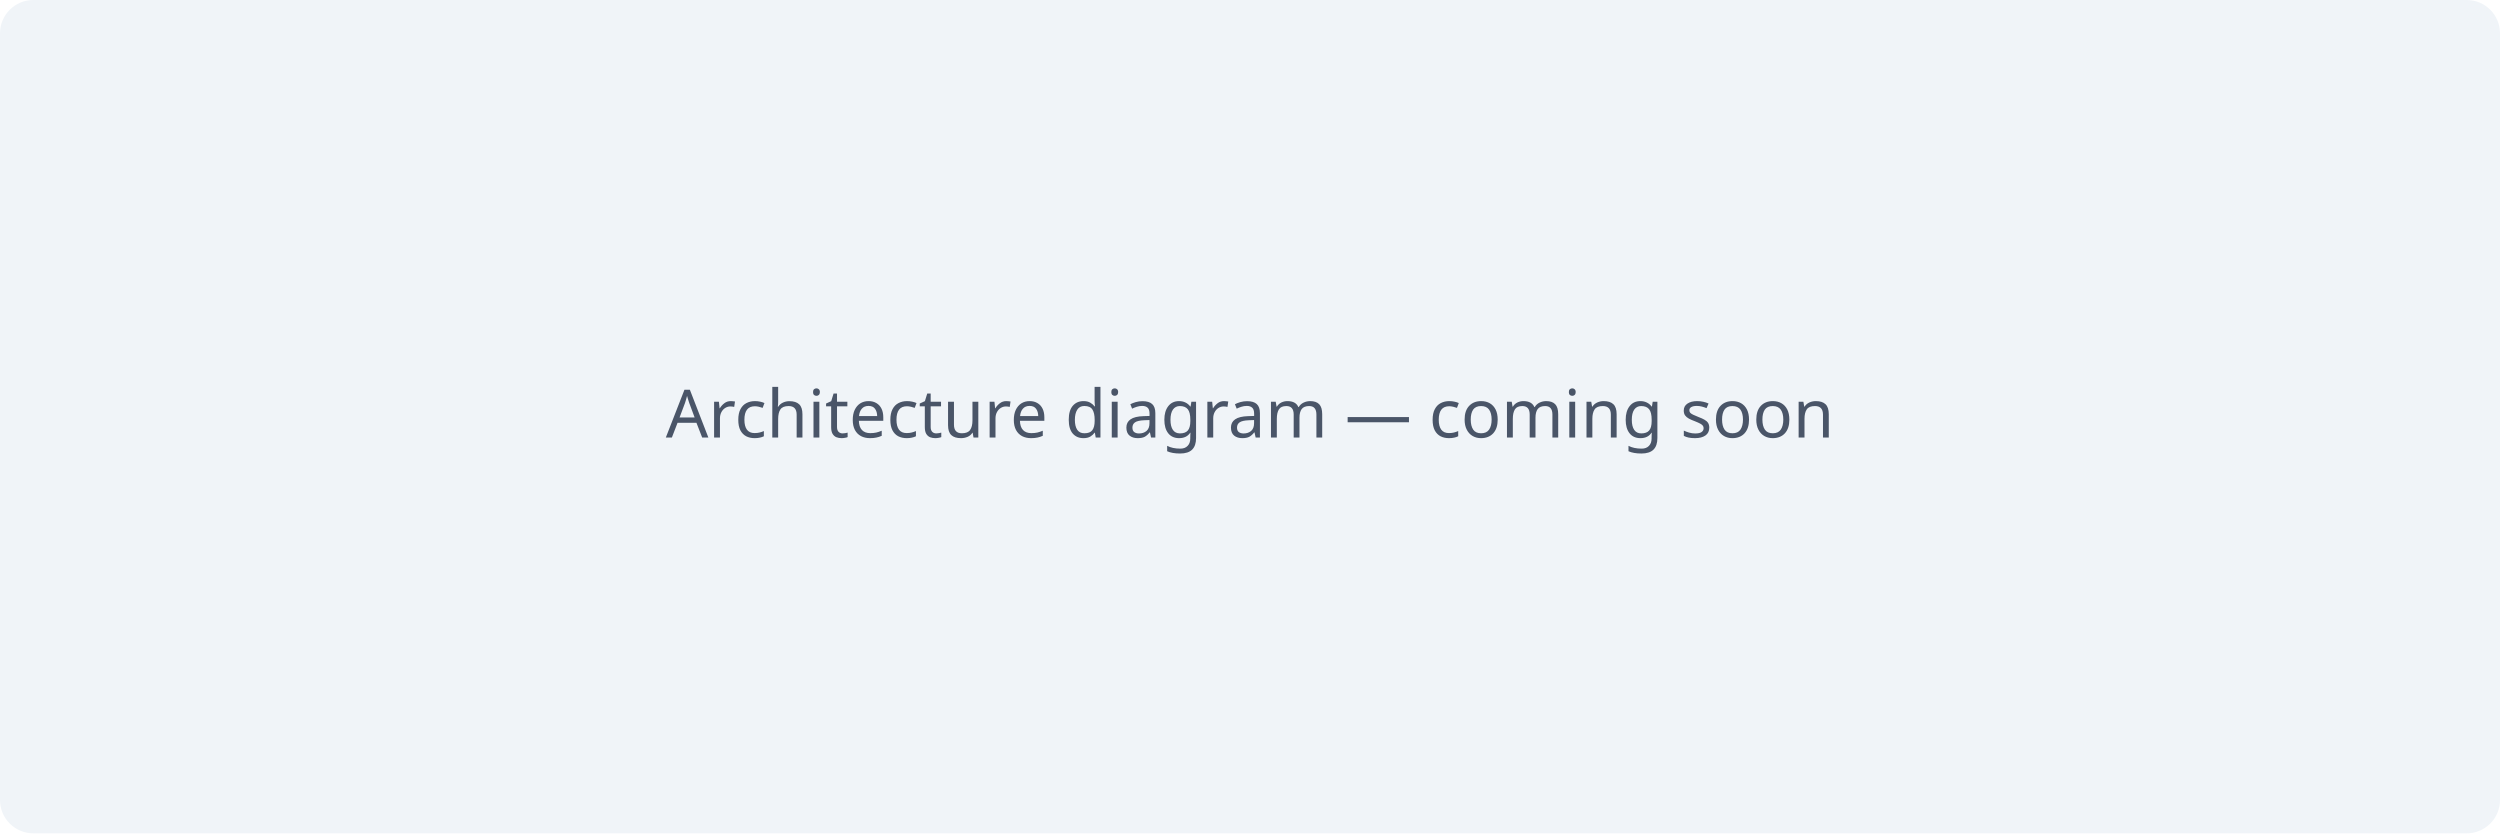
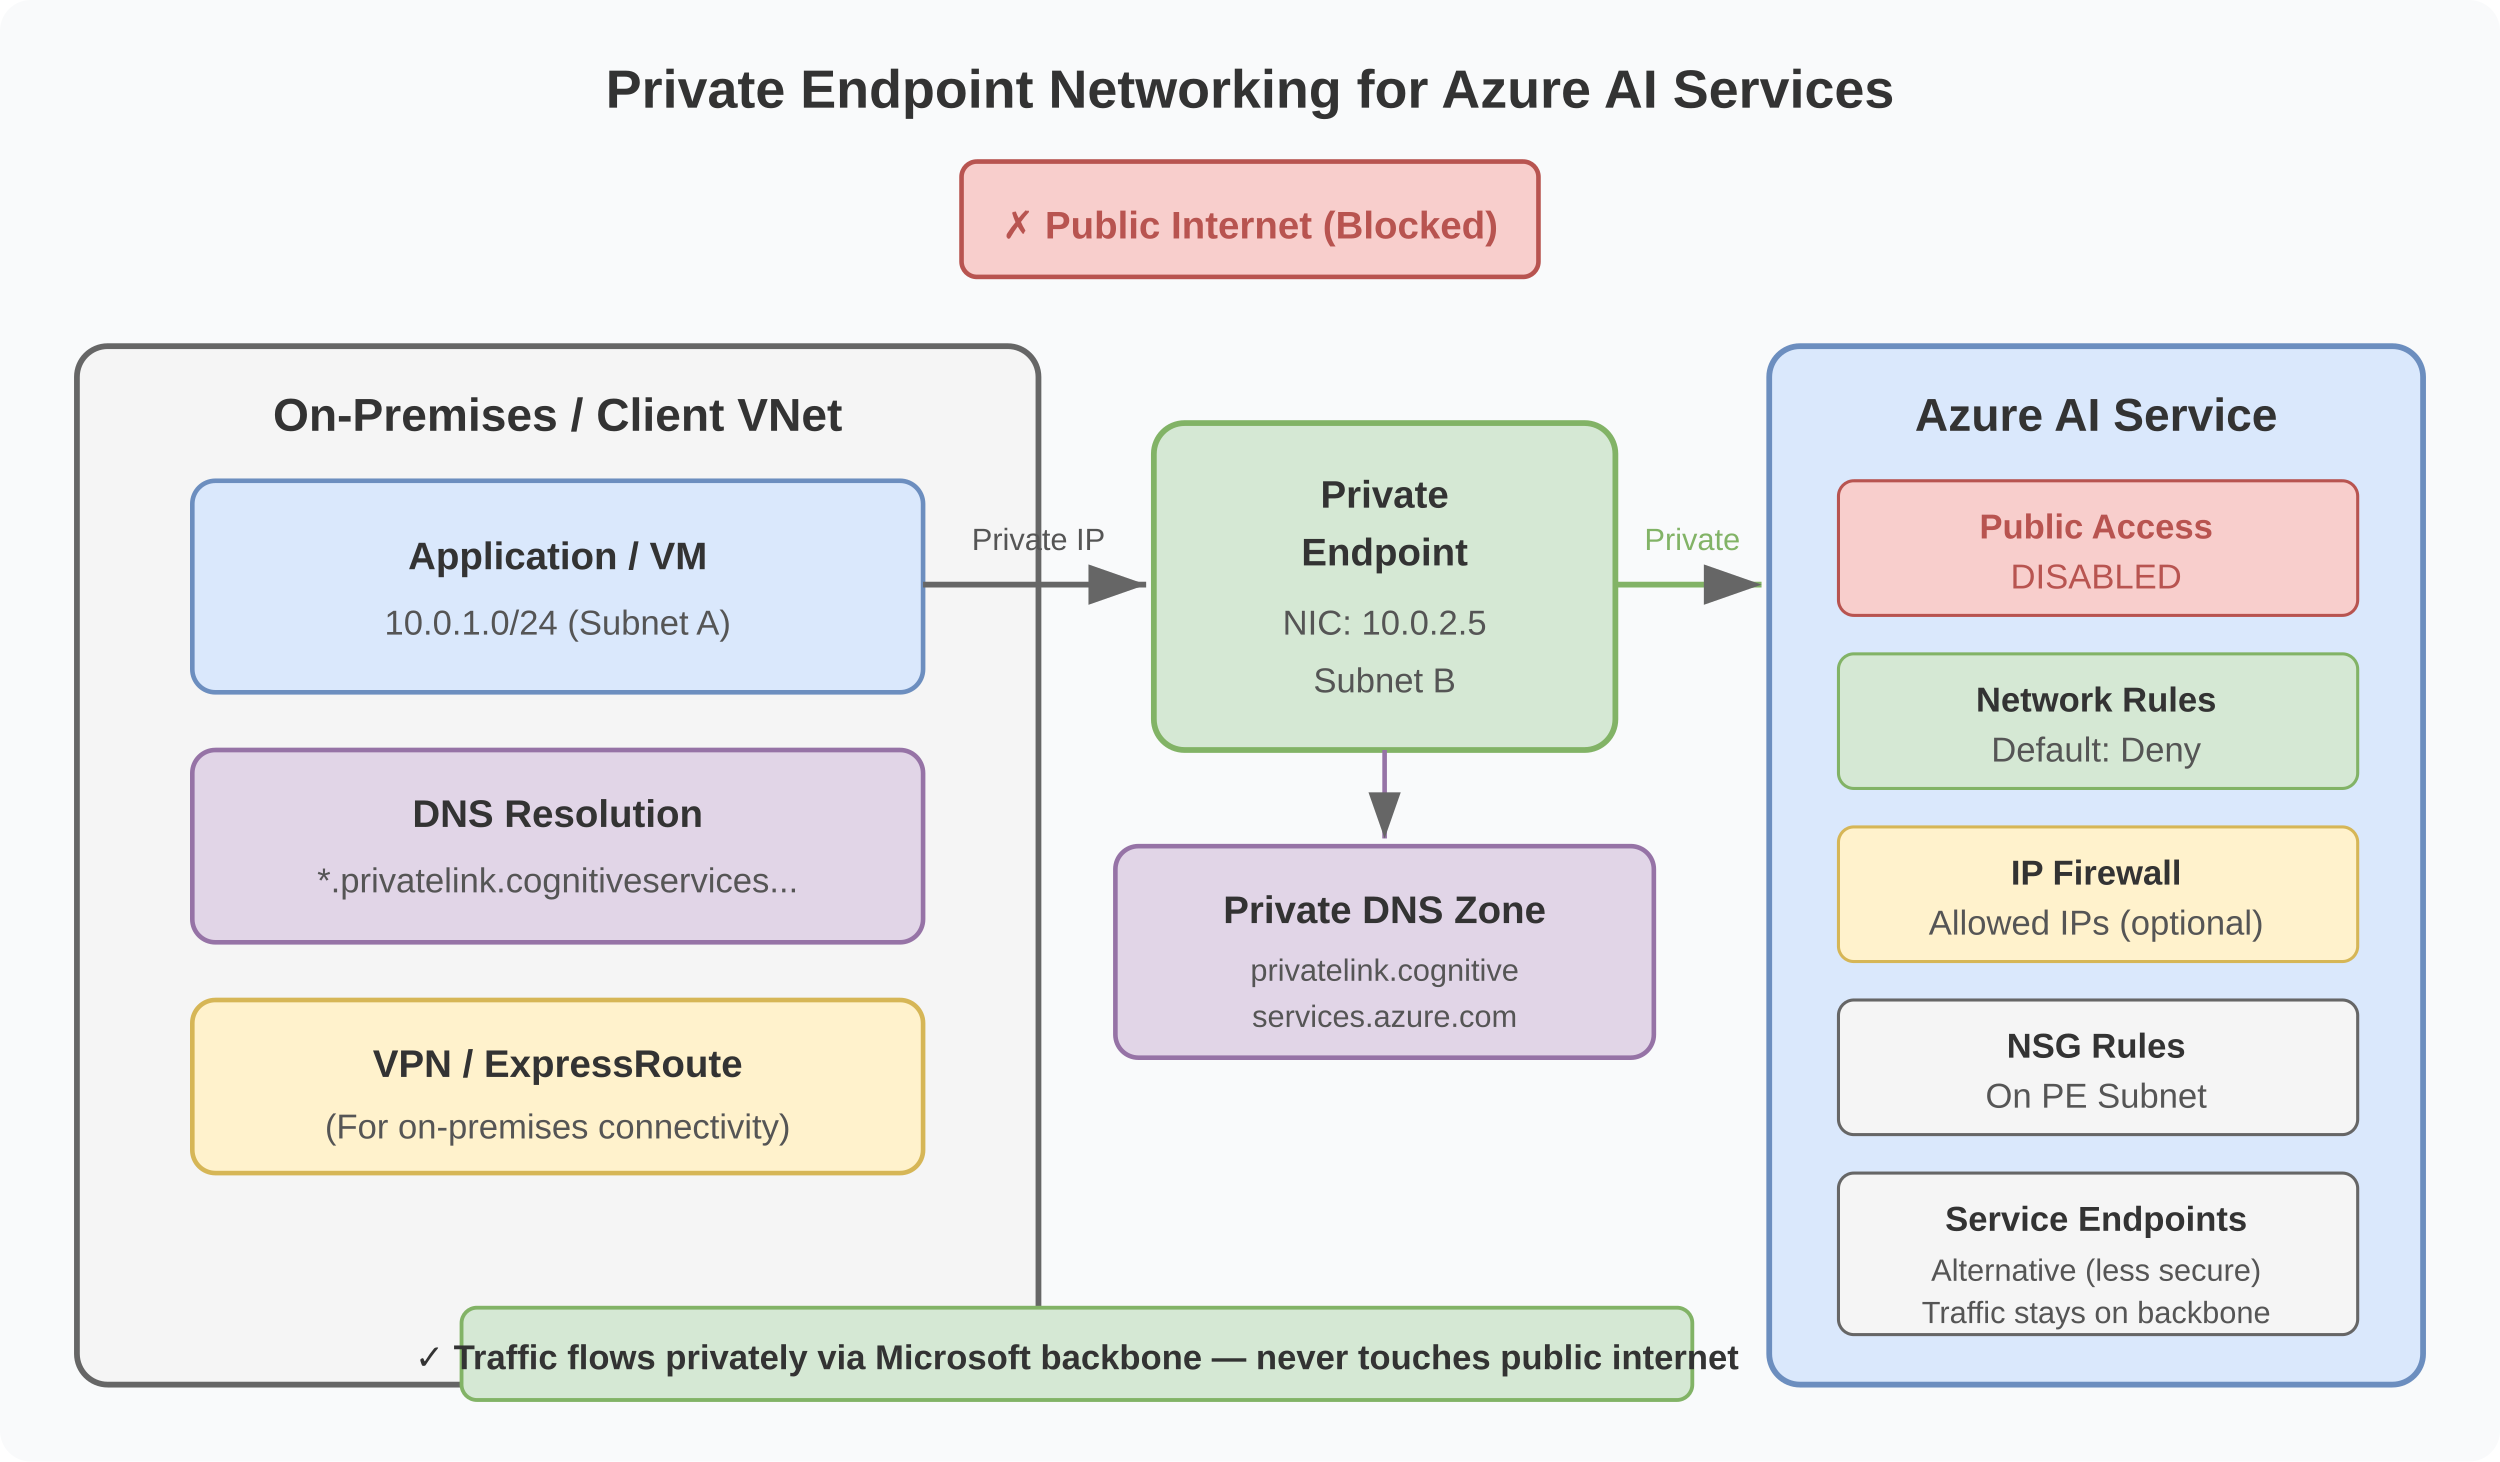
- <svg xmlns="http://www.w3.org/2000/svg" width="600" height="200" viewBox="0 0 600 200">
-   <rect width="600" height="200" fill="#f0f4f8" rx="8" />
-   <text x="300" y="105" text-anchor="middle" font-family="Segoe UI, sans-serif" font-size="16" fill="#4a5568">Architecture diagram — coming soon</text>
+ <svg xmlns="http://www.w3.org/2000/svg" viewBox="0 0 650 380" font-family="Segoe UI, Arial, sans-serif">
+   <defs>
+     <marker id="arrow" markerWidth="10" markerHeight="7" refX="10" refY="3.5" orient="auto">
+       <polygon points="0 0, 10 3.5, 0 7" fill="#666" />
+     </marker>
+   </defs>
+   <rect width="650" height="380" fill="#f9fafb" rx="8" />
+   <text x="325" y="28" text-anchor="middle" font-size="14" font-weight="bold" fill="#333">Private Endpoint Networking for Azure AI Services</text>
+   <rect x="250" y="42" width="150" height="30" rx="4" fill="#f8cecc" stroke="#b85450" stroke-width="1.2" />
+   <text x="325" y="62" text-anchor="middle" font-size="10" font-weight="bold" fill="#b85450">✗ Public Internet (Blocked)</text>
+   <rect x="20" y="90" width="250" height="270" rx="8" fill="#f5f5f5" stroke="#666" stroke-width="1.5" />
+   <text x="145" y="112" text-anchor="middle" font-size="12" font-weight="bold" fill="#333">On-Premises / Client VNet</text>
+   <rect x="50" y="125" width="190" height="55" rx="6" fill="#dae8fc" stroke="#6c8ebf" stroke-width="1.2" />
+   <text x="145" y="148" text-anchor="middle" font-size="10" font-weight="bold" fill="#333">Application / VM</text>
+   <text x="145" y="165" text-anchor="middle" font-size="9" fill="#555">10.0.1.0/24 (Subnet A)</text>
+   <rect x="50" y="195" width="190" height="50" rx="6" fill="#e1d5e7" stroke="#9673a6" stroke-width="1.2" />
+   <text x="145" y="215" text-anchor="middle" font-size="10" font-weight="bold" fill="#333">DNS Resolution</text>
+   <text x="145" y="232" text-anchor="middle" font-size="9" fill="#555">*.privatelink.cognitiveservices...</text>
+   <rect x="50" y="260" width="190" height="45" rx="6" fill="#fff2cc" stroke="#d6b656" stroke-width="1.2" />
+   <text x="145" y="280" text-anchor="middle" font-size="10" font-weight="bold" fill="#333">VPN / ExpressRoute</text>
+   <text x="145" y="296" text-anchor="middle" font-size="9" fill="#555">(For on-premises connectivity)</text>
+   <line x1="240" y1="152" x2="298" y2="152" stroke="#666" stroke-width="1.5" marker-end="url(#arrow)" />
+   <text x="270" y="143" text-anchor="middle" font-size="8" fill="#555">Private IP</text>
+   <rect x="300" y="110" width="120" height="85" rx="8" fill="#d5e8d4" stroke="#82b366" stroke-width="1.5" />
+   <text x="360" y="132" text-anchor="middle" font-size="10" font-weight="bold" fill="#333">Private</text>
+   <text x="360" y="147" text-anchor="middle" font-size="10" font-weight="bold" fill="#333">Endpoint</text>
+   <text x="360" y="165" text-anchor="middle" font-size="9" fill="#555">NIC: 10.0.2.5</text>
+   <text x="360" y="180" text-anchor="middle" font-size="9" fill="#555">Subnet B</text>
+   <line x1="360" y1="195" x2="360" y2="218" stroke="#9673a6" stroke-width="1.2" marker-end="url(#arrow)" />
+   <rect x="290" y="220" width="140" height="55" rx="6" fill="#e1d5e7" stroke="#9673a6" stroke-width="1.2" />
+   <text x="360" y="240" text-anchor="middle" font-size="10" font-weight="bold" fill="#333">Private DNS Zone</text>
+   <text x="360" y="255" text-anchor="middle" font-size="8" fill="#555">privatelink.cognitive</text>
+   <text x="360" y="267" text-anchor="middle" font-size="8" fill="#555">services.azure.com</text>
+   <line x1="420" y1="152" x2="458" y2="152" stroke="#82b366" stroke-width="1.5" marker-end="url(#arrow)" />
+   <text x="440" y="143" text-anchor="middle" font-size="8" fill="#82b366">Private</text>
+   <rect x="460" y="90" width="170" height="270" rx="8" fill="#dae8fc" stroke="#6c8ebf" stroke-width="1.5" />
+   <text x="545" y="112" text-anchor="middle" font-size="12" font-weight="bold" fill="#333">Azure AI Service</text>
+   <rect x="478" y="125" width="135" height="35" rx="4" fill="#f8cecc" stroke="#b85450" stroke-width="0.8" />
+   <text x="545" y="140" text-anchor="middle" font-size="9" font-weight="bold" fill="#b85450">Public Access</text>
+   <text x="545" y="153" text-anchor="middle" font-size="9" fill="#b85450">DISABLED</text>
+   <rect x="478" y="170" width="135" height="35" rx="4" fill="#d5e8d4" stroke="#82b366" stroke-width="0.8" />
+   <text x="545" y="185" text-anchor="middle" font-size="9" font-weight="bold" fill="#333">Network Rules</text>
+   <text x="545" y="198" text-anchor="middle" font-size="9" fill="#555">Default: Deny</text>
+   <rect x="478" y="215" width="135" height="35" rx="4" fill="#fff2cc" stroke="#d6b656" stroke-width="0.8" />
+   <text x="545" y="230" text-anchor="middle" font-size="9" font-weight="bold" fill="#333">IP Firewall</text>
+   <text x="545" y="243" text-anchor="middle" font-size="9" fill="#555">Allowed IPs (optional)</text>
+   <rect x="478" y="260" width="135" height="35" rx="4" fill="#f5f5f5" stroke="#666" stroke-width="0.8" />
+   <text x="545" y="275" text-anchor="middle" font-size="9" font-weight="bold" fill="#333">NSG Rules</text>
+   <text x="545" y="288" text-anchor="middle" font-size="9" fill="#555">On PE Subnet</text>
+   <rect x="478" y="305" width="135" height="42" rx="4" fill="#f5f5f5" stroke="#666" stroke-width="0.8" />
+   <text x="545" y="320" text-anchor="middle" font-size="9" font-weight="bold" fill="#333">Service Endpoints</text>
+   <text x="545" y="333" text-anchor="middle" font-size="8" fill="#555">Alternative (less secure)</text>
+   <text x="545" y="344" text-anchor="middle" font-size="8" fill="#555">Traffic stays on backbone</text>
+   <rect x="120" y="340" width="320" height="24" rx="4" fill="#d5e8d4" stroke="#82b366" stroke-width="1" />
+   <text x="280" y="356" text-anchor="middle" font-size="9" font-weight="bold" fill="#333">✓ Traffic flows privately via Microsoft backbone — never touches public internet</text>
</svg>
